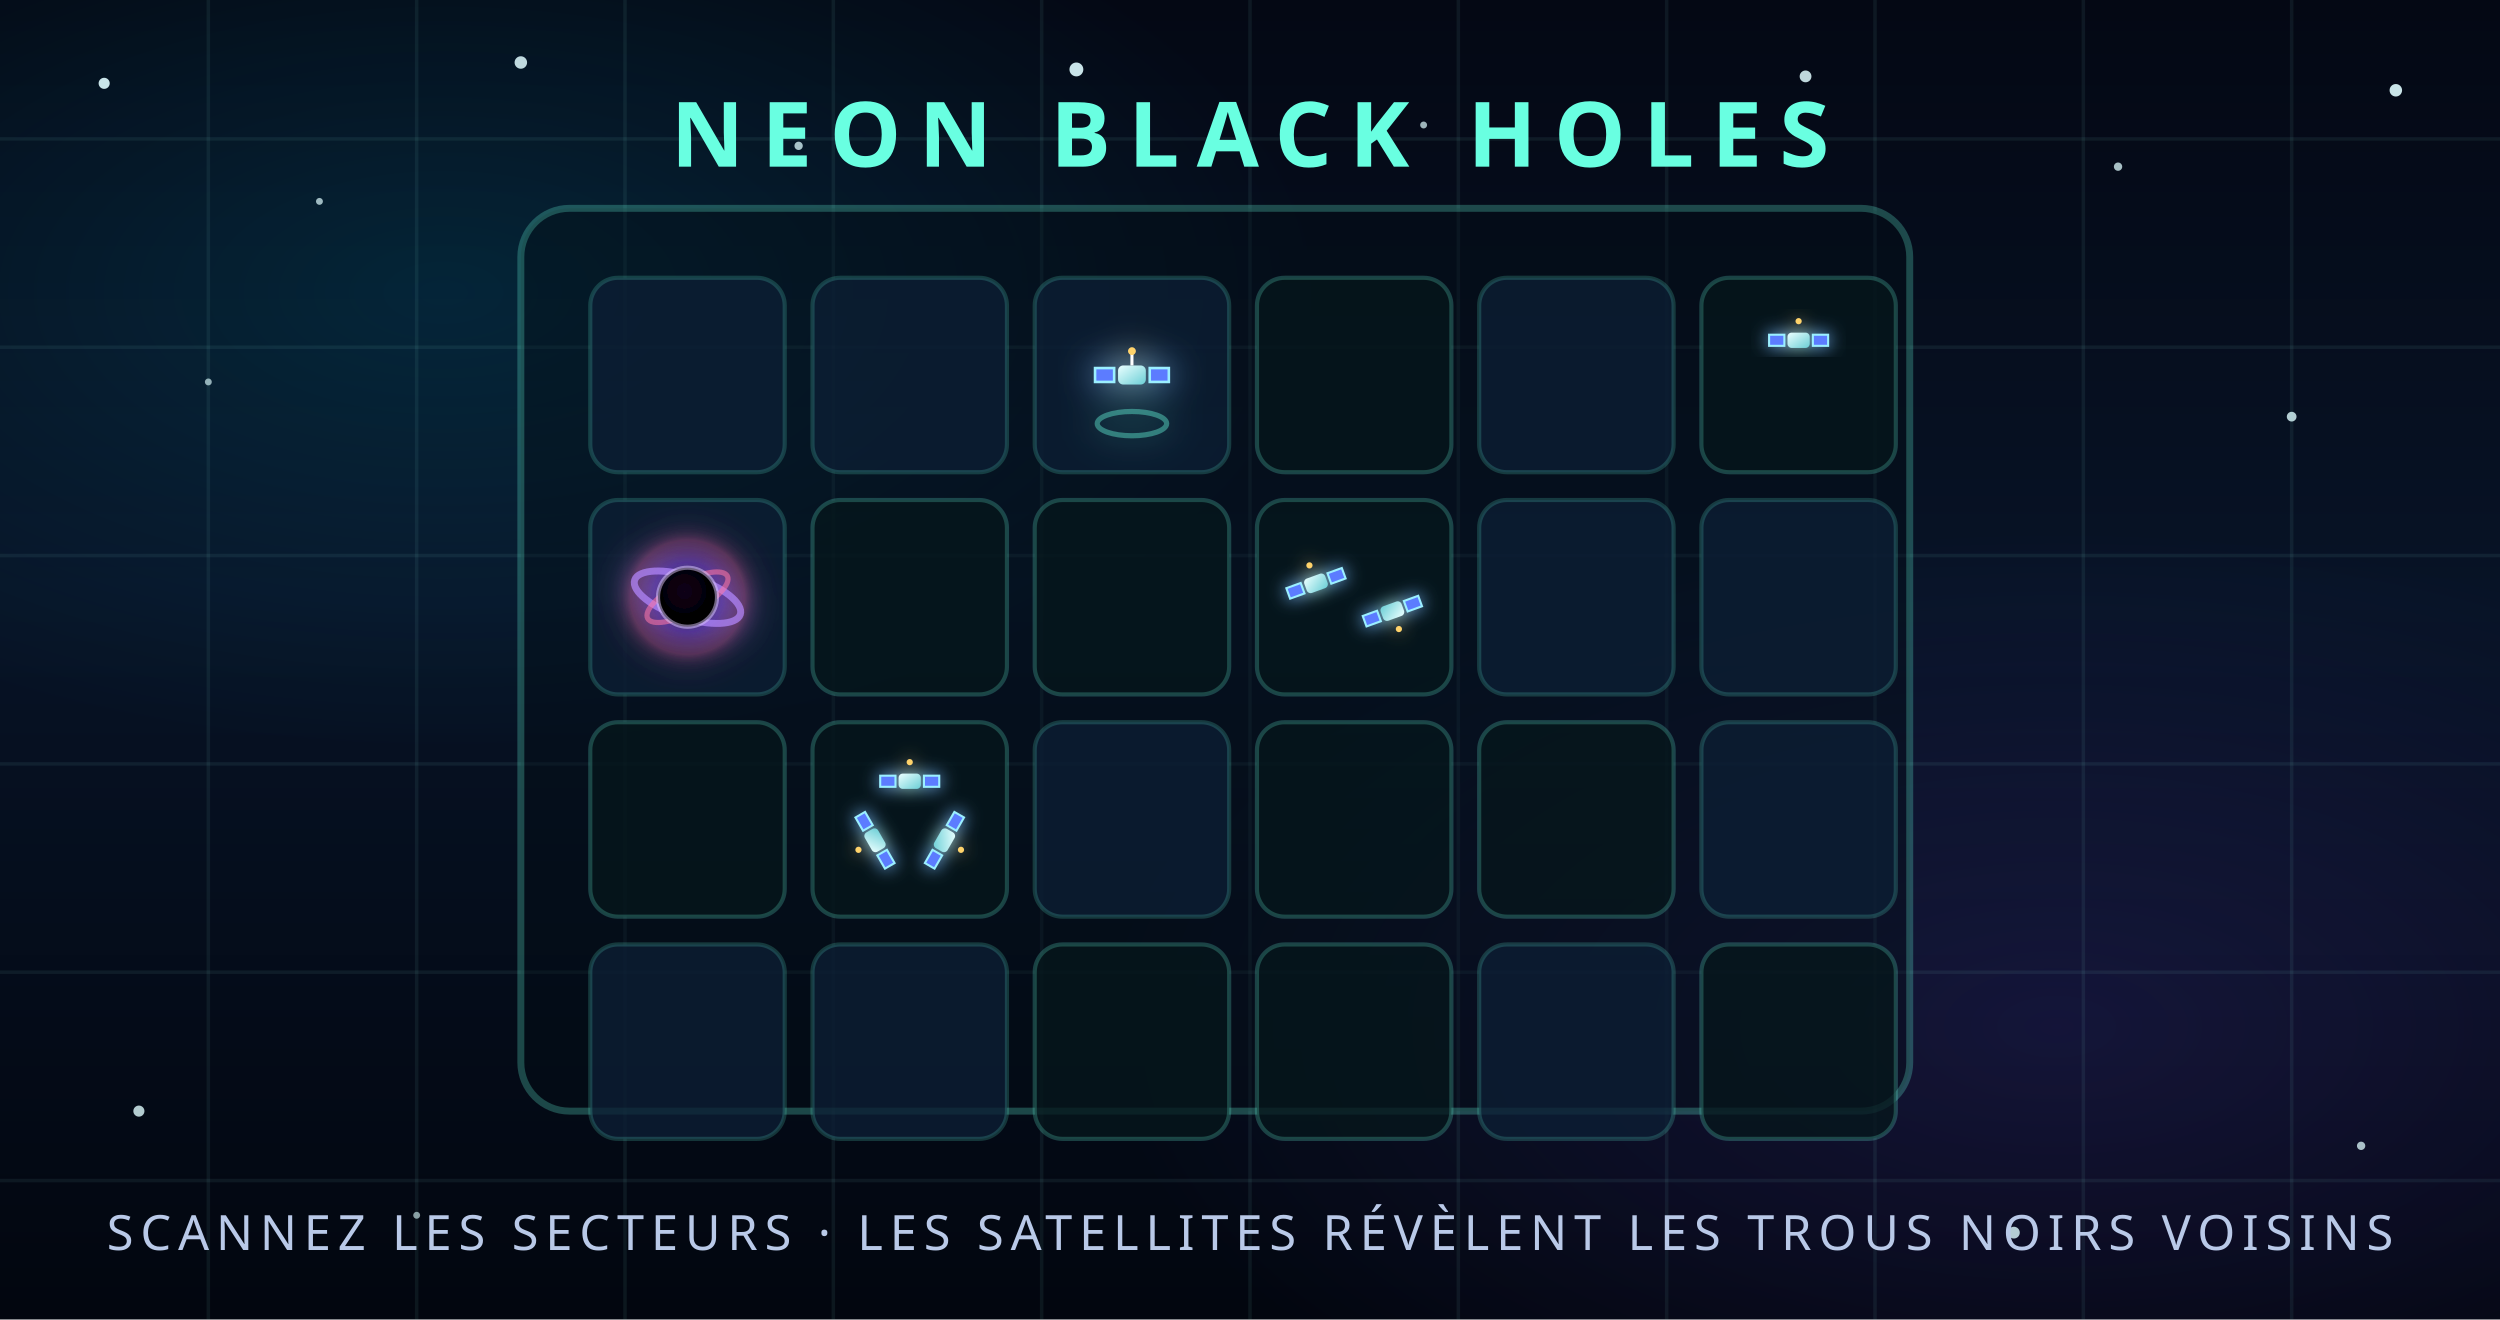
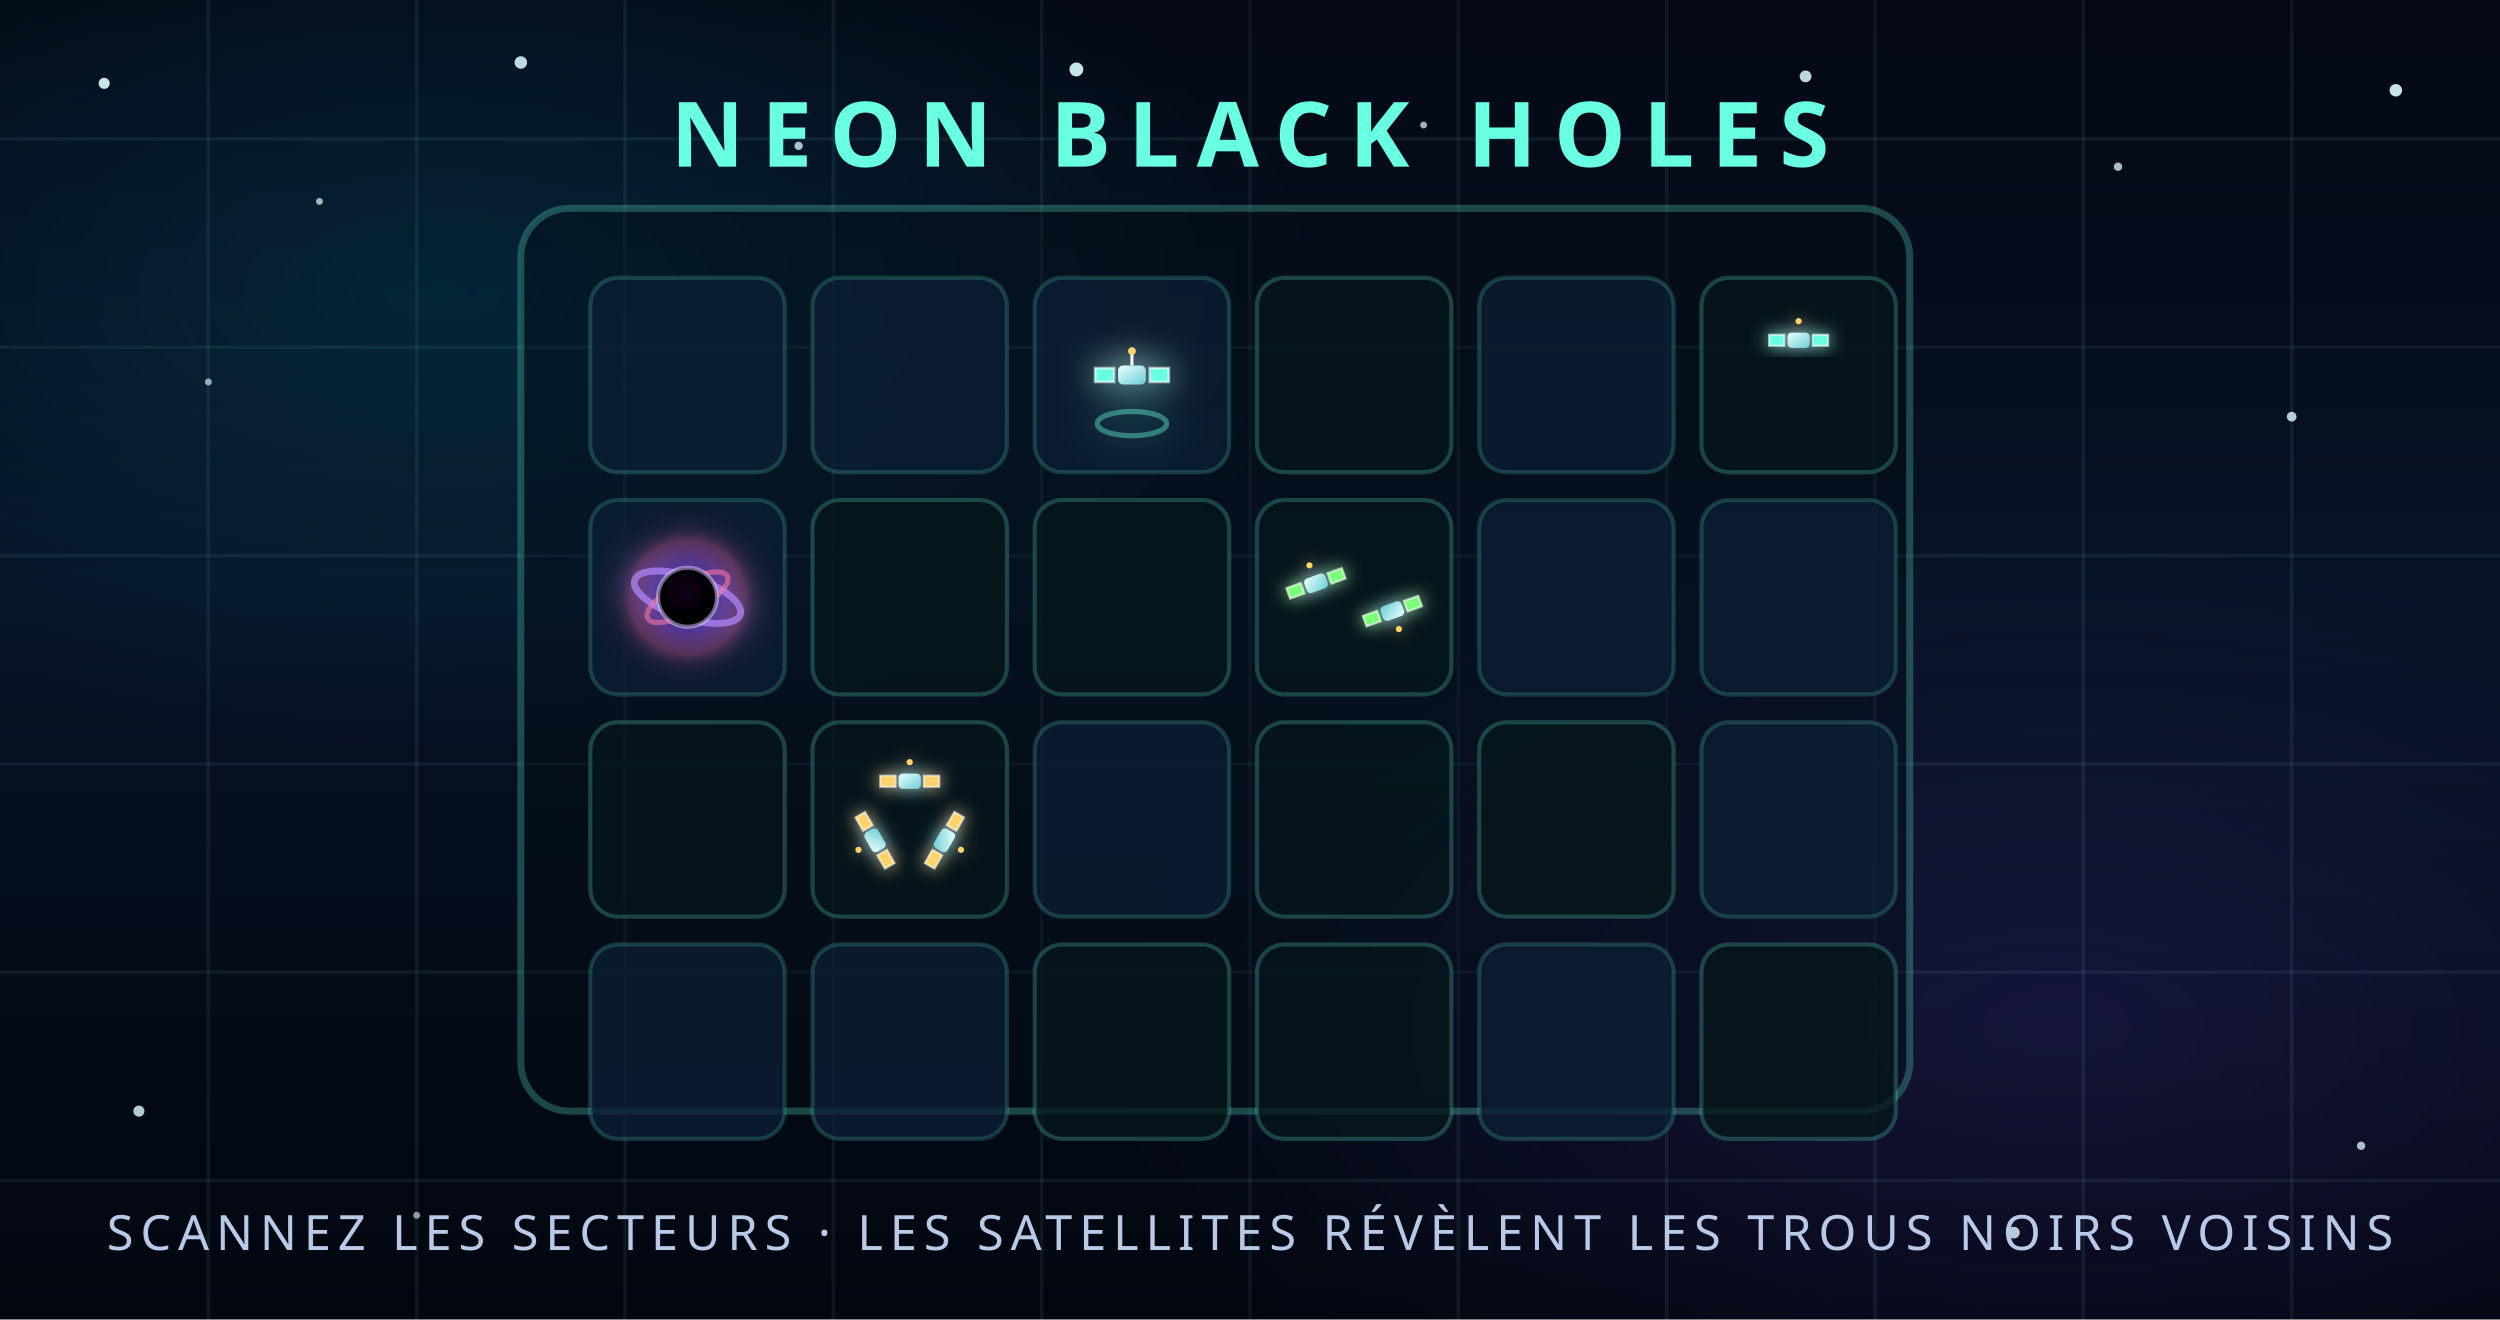
<svg xmlns="http://www.w3.org/2000/svg" viewBox="0 0 720 380" role="img" aria-labelledby="title desc">
  <defs>
    <linearGradient id="bg" x1="0" y1="0" x2="0" y2="1">
      <stop offset="0" stop-color="#040814" />
      <stop offset="0.45" stop-color="#071326" />
      <stop offset="1" stop-color="#02060f" />
    </linearGradient>
    <radialGradient id="neb1" cx="18%" cy="22%" r="35%">
      <stop offset="0" stop-color="#00d2ff" stop-opacity="0.12" />
      <stop offset="1" stop-color="#00d2ff" stop-opacity="0" />
    </radialGradient>
    <radialGradient id="neb2" cx="82%" cy="78%" r="38%">
      <stop offset="0" stop-color="#7850ff" stop-opacity="0.14" />
      <stop offset="1" stop-color="#7850ff" stop-opacity="0" />
    </radialGradient>
    <radialGradient id="holeGlow" cx="50%" cy="50%" r="50%">
      <stop offset="0" stop-color="#140028" stop-opacity="0" />
      <stop offset="0.45" stop-color="#783cff" stop-opacity="0.28" />
      <stop offset="0.75" stop-color="#ff64a0" stop-opacity="0.2" />
      <stop offset="1" stop-color="#000" stop-opacity="0" />
    </radialGradient>
    <radialGradient id="core" cx="45%" cy="40%" r="55%">
      <stop offset="0" stop-color="#120018" />
      <stop offset="0.6" stop-color="#050008" />
      <stop offset="1" stop-color="#000" />
    </radialGradient>
    <linearGradient id="sat" x1="0" y1="0" x2="1" y2="1">
      <stop offset="0" stop-color="#eaffff" />
      <stop offset="1" stop-color="#6ccfd6" />
    </linearGradient>
    <filter id="glow" x="-50%" y="-50%" width="200%" height="200%">
      <feGaussianBlur stdDeviation="5" result="b" />
      <feMerge>
        <feMergeNode in="b" />
        <feMergeNode in="SourceGraphic" />
      </feMerge>
    </filter>
    <filter id="soft" x="-30%" y="-30%" width="160%" height="160%">
      <feGaussianBlur stdDeviation="2.5" result="b" />
      <feMerge>
        <feMergeNode in="b" />
        <feMergeNode in="SourceGraphic" />
      </feMerge>
    </filter>
  </defs>
  <rect width="720" height="380" fill="url(#bg)" />
  <rect width="720" height="380" fill="url(#neb1)" />
  <rect width="720" height="380" fill="url(#neb2)" />
  <g fill="#dffcff">
    <circle cx="30" cy="24" r="1.6" opacity="0.9" />
    <circle cx="92" cy="58" r="1" opacity="0.7" />
    <circle cx="150" cy="18" r="1.8" opacity="0.85" />
    <circle cx="230" cy="42" r="1.2" opacity="0.75" />
    <circle cx="310" cy="20" r="2" opacity="0.9" />
    <circle cx="410" cy="36" r="1" opacity="0.7" />
    <circle cx="520" cy="22" r="1.7" opacity="0.85" />
    <circle cx="610" cy="48" r="1.2" opacity="0.75" />
    <circle cx="690" cy="26" r="1.8" opacity="0.9" />
    <circle cx="60" cy="110" r="1" opacity="0.65" />
    <circle cx="660" cy="120" r="1.4" opacity="0.8" />
    <circle cx="40" cy="320" r="1.6" opacity="0.8" />
    <circle cx="680" cy="330" r="1.2" opacity="0.75" />
    <circle cx="120" cy="350" r="1" opacity="0.6" />
    <circle cx="580" cy="355" r="1.7" opacity="0.8" />
  </g>
  <g stroke="#9bfff0" stroke-opacity="0.07" stroke-width="1">
    <path d="M0 40H720M0 100H720M0 160H720M0 220H720M0 280H720M0 340H720" />
    <path d="M60 0V380M120 0V380M180 0V380M240 0V380M300 0V380M360 0V380M420 0V380M480 0V380M540 0V380M600 0V380M660 0V380" />
  </g>
  <text x="360" y="48" text-anchor="middle" fill="#69ffe1" font-family="system-ui,'Space Grotesk',sans-serif" font-weight="800" font-size="26" letter-spacing="5">NEON BLACK HOLES</text>
  <g transform="translate(160,70)">
    <rect x="-10" y="-10" width="400" height="260" rx="14" fill="rgba(4,14,22,0.4)" stroke="#69ffe1" stroke-opacity="0.25" stroke-width="2" />
    <g stroke="#69ffe1" stroke-opacity="0.18" stroke-width="1.2">
      <g fill="rgba(12,30,52,0.78)">
        <rect x="10" y="10" width="56" height="56" rx="8" />
        <rect x="74" y="10" width="56" height="56" rx="8" />
        <rect x="138" y="10" width="56" height="56" rx="8" />
        <rect x="266" y="10" width="56" height="56" rx="8" />
        <rect x="10" y="74" width="56" height="56" rx="8" />
        <rect x="266" y="74" width="56" height="56" rx="8" />
        <rect x="330" y="74" width="56" height="56" rx="8" />
        <rect x="138" y="138" width="56" height="56" rx="8" />
        <rect x="330" y="138" width="56" height="56" rx="8" />
        <rect x="10" y="202" width="56" height="56" rx="8" />
        <rect x="74" y="202" width="56" height="56" rx="8" />
        <rect x="266" y="202" width="56" height="56" rx="8" />
      </g>
      <g fill="rgba(6,22,28,0.78)" stroke-opacity="0.22">
        <rect x="202" y="10" width="56" height="56" rx="8" />
        <rect x="330" y="10" width="56" height="56" rx="8" />
        <rect x="74" y="74" width="56" height="56" rx="8" />
        <rect x="138" y="74" width="56" height="56" rx="8" />
        <rect x="202" y="74" width="56" height="56" rx="8" />
        <rect x="10" y="138" width="56" height="56" rx="8" />
        <rect x="74" y="138" width="56" height="56" rx="8" />
        <rect x="202" y="138" width="56" height="56" rx="8" />
        <rect x="266" y="138" width="56" height="56" rx="8" />
        <rect x="138" y="202" width="56" height="56" rx="8" />
        <rect x="202" y="202" width="56" height="56" rx="8" />
        <rect x="330" y="202" width="56" height="56" rx="8" />
      </g>
    </g>
    <g transform="translate(230,102)" filter="url(#soft)">
      <g transform="translate(-11,-4) rotate(-20)">
        <rect x="-3.2" y="-2.2" width="6.4" height="4.4" rx="1.2" fill="url(#sat)" />
-         <rect x="-8.5" y="-1.6" width="4.4" height="3.2" fill="#5b7cff" stroke="#9befff" stroke-width="0.6" />
-         <rect x="4.1" y="-1.6" width="4.4" height="3.2" fill="#5b7cff" stroke="#9befff" stroke-width="0.6" />
+         <rect x="-8.5" y="-1.6" width="4.4" height="3.2" fill="#7cff7a" stroke="#ffffff" stroke-opacity="0.6" stroke-width="0.6" />
+         <rect x="4.1" y="-1.6" width="4.4" height="3.2" fill="#7cff7a" stroke="#ffffff" stroke-opacity="0.6" stroke-width="0.6" />
        <circle cx="0" cy="-5.5" r="0.9" fill="#ffd36b" />
      </g>
      <g transform="translate(11,4) rotate(160)">
        <rect x="-3.2" y="-2.2" width="6.4" height="4.4" rx="1.2" fill="url(#sat)" />
-         <rect x="-8.5" y="-1.6" width="4.4" height="3.2" fill="#5b7cff" stroke="#9befff" stroke-width="0.6" />
-         <rect x="4.1" y="-1.6" width="4.4" height="3.2" fill="#5b7cff" stroke="#9befff" stroke-width="0.6" />
+         <rect x="-8.5" y="-1.6" width="4.4" height="3.2" fill="#7cff7a" stroke="#ffffff" stroke-opacity="0.6" stroke-width="0.6" />
+         <rect x="4.1" y="-1.6" width="4.4" height="3.2" fill="#7cff7a" stroke="#ffffff" stroke-opacity="0.6" stroke-width="0.6" />
        <circle cx="0" cy="-5.5" r="0.9" fill="#ffd36b" />
      </g>
    </g>
    <g transform="translate(358,38)" filter="url(#soft)">
      <g transform="translate(0,-10)">
        <rect x="-3.2" y="-2.2" width="6.4" height="4.4" rx="1.2" fill="url(#sat)" />
-         <rect x="-8.5" y="-1.6" width="4.4" height="3.2" fill="#5b7cff" stroke="#9befff" stroke-width="0.6" />
-         <rect x="4.1" y="-1.6" width="4.4" height="3.2" fill="#5b7cff" stroke="#9befff" stroke-width="0.6" />
+         <rect x="-8.5" y="-1.6" width="4.4" height="3.2" fill="#69ffe1" stroke="#ffffff" stroke-opacity="0.6" stroke-width="0.6" />
+         <rect x="4.1" y="-1.6" width="4.4" height="3.2" fill="#69ffe1" stroke="#ffffff" stroke-opacity="0.6" stroke-width="0.6" />
        <circle cx="0" cy="-5.5" r="0.9" fill="#ffd36b" />
      </g>
    </g>
    <g transform="translate(102,166)" filter="url(#soft)">
      <g transform="translate(0,-11)">
        <rect x="-3.2" y="-2.2" width="6.4" height="4.4" rx="1.2" fill="url(#sat)" />
-         <rect x="-8.5" y="-1.6" width="4.4" height="3.2" fill="#5b7cff" stroke="#9befff" stroke-width="0.6" />
-         <rect x="4.1" y="-1.6" width="4.4" height="3.2" fill="#5b7cff" stroke="#9befff" stroke-width="0.6" />
+         <rect x="-8.5" y="-1.6" width="4.4" height="3.2" fill="#ffd36b" stroke="#ffffff" stroke-opacity="0.6" stroke-width="0.6" />
+         <rect x="4.1" y="-1.6" width="4.4" height="3.2" fill="#ffd36b" stroke="#ffffff" stroke-opacity="0.6" stroke-width="0.6" />
        <circle cx="0" cy="-5.5" r="0.9" fill="#ffd36b" />
      </g>
      <g transform="translate(10,6) rotate(120)">
        <rect x="-3.2" y="-2.2" width="6.4" height="4.4" rx="1.2" fill="url(#sat)" />
-         <rect x="-8.5" y="-1.6" width="4.4" height="3.2" fill="#5b7cff" stroke="#9befff" stroke-width="0.6" />
-         <rect x="4.1" y="-1.6" width="4.4" height="3.2" fill="#5b7cff" stroke="#9befff" stroke-width="0.6" />
+         <rect x="-8.5" y="-1.6" width="4.4" height="3.2" fill="#ffd36b" stroke="#ffffff" stroke-opacity="0.6" stroke-width="0.6" />
+         <rect x="4.1" y="-1.6" width="4.4" height="3.2" fill="#ffd36b" stroke="#ffffff" stroke-opacity="0.6" stroke-width="0.6" />
        <circle cx="0" cy="-5.5" r="0.9" fill="#ffd36b" />
      </g>
      <g transform="translate(-10,6) rotate(240)">
        <rect x="-3.2" y="-2.2" width="6.4" height="4.4" rx="1.2" fill="url(#sat)" />
-         <rect x="-8.5" y="-1.6" width="4.4" height="3.2" fill="#5b7cff" stroke="#9befff" stroke-width="0.6" />
-         <rect x="4.1" y="-1.6" width="4.4" height="3.2" fill="#5b7cff" stroke="#9befff" stroke-width="0.6" />
+         <rect x="-8.5" y="-1.6" width="4.4" height="3.2" fill="#ffd36b" stroke="#ffffff" stroke-opacity="0.6" stroke-width="0.6" />
+         <rect x="4.1" y="-1.6" width="4.4" height="3.2" fill="#ffd36b" stroke="#ffffff" stroke-opacity="0.6" stroke-width="0.6" />
        <circle cx="0" cy="-5.5" r="0.9" fill="#ffd36b" />
      </g>
    </g>
    <g transform="translate(38,102)" filter="url(#glow)">
      <circle cx="0" cy="0" r="22" fill="url(#holeGlow)" />
      <ellipse cx="0" cy="0" rx="16" ry="6" fill="none" stroke="#b58aff" stroke-opacity="0.7" stroke-width="2" transform="rotate(18)" />
      <ellipse cx="0" cy="0" rx="13" ry="4.5" fill="none" stroke="#ff78aa" stroke-opacity="0.55" stroke-width="1.5" transform="rotate(-28)" />
      <circle cx="0" cy="0" r="8.5" fill="url(#core)" stroke="#dcc8ff" stroke-opacity="0.5" stroke-width="1.2" />
    </g>
    <g transform="translate(166,38)" filter="url(#glow)">
      <g transform="scale(1.25)">
        <rect x="-3.2" y="-2.2" width="6.4" height="4.4" rx="1.2" fill="url(#sat)" />
-         <rect x="-8.5" y="-1.6" width="4.4" height="3.2" fill="#5b7cff" stroke="#9befff" stroke-width="0.6" />
-         <rect x="4.1" y="-1.6" width="4.4" height="3.2" fill="#5b7cff" stroke="#9befff" stroke-width="0.6" />
+         <rect x="-8.5" y="-1.6" width="4.4" height="3.2" fill="#69ffe1" stroke="#ffffff" stroke-opacity="0.6" stroke-width="0.6" />
+         <rect x="4.1" y="-1.6" width="4.4" height="3.2" fill="#69ffe1" stroke="#ffffff" stroke-opacity="0.6" stroke-width="0.6" />
        <line x1="0" y1="-2.2" x2="0" y2="-5.2" stroke="#fff" stroke-width="0.7" />
        <circle cx="0" cy="-5.5" r="0.9" fill="#ffd36b" />
      </g>
      <ellipse cx="0" cy="14" rx="10" ry="3.5" fill="none" stroke="#69ffe1" stroke-opacity="0.4" stroke-width="1.5" />
    </g>
  </g>
  <text x="360" y="360" text-anchor="middle" fill="#b9c9e8" font-family="system-ui,'Space Grotesk',sans-serif" font-size="14" letter-spacing="2">SCANNEZ LES SECTEURS · LES SATELLITES RÉVÈLENT LES TROUS NOIRS VOISINS</text>
</svg>
